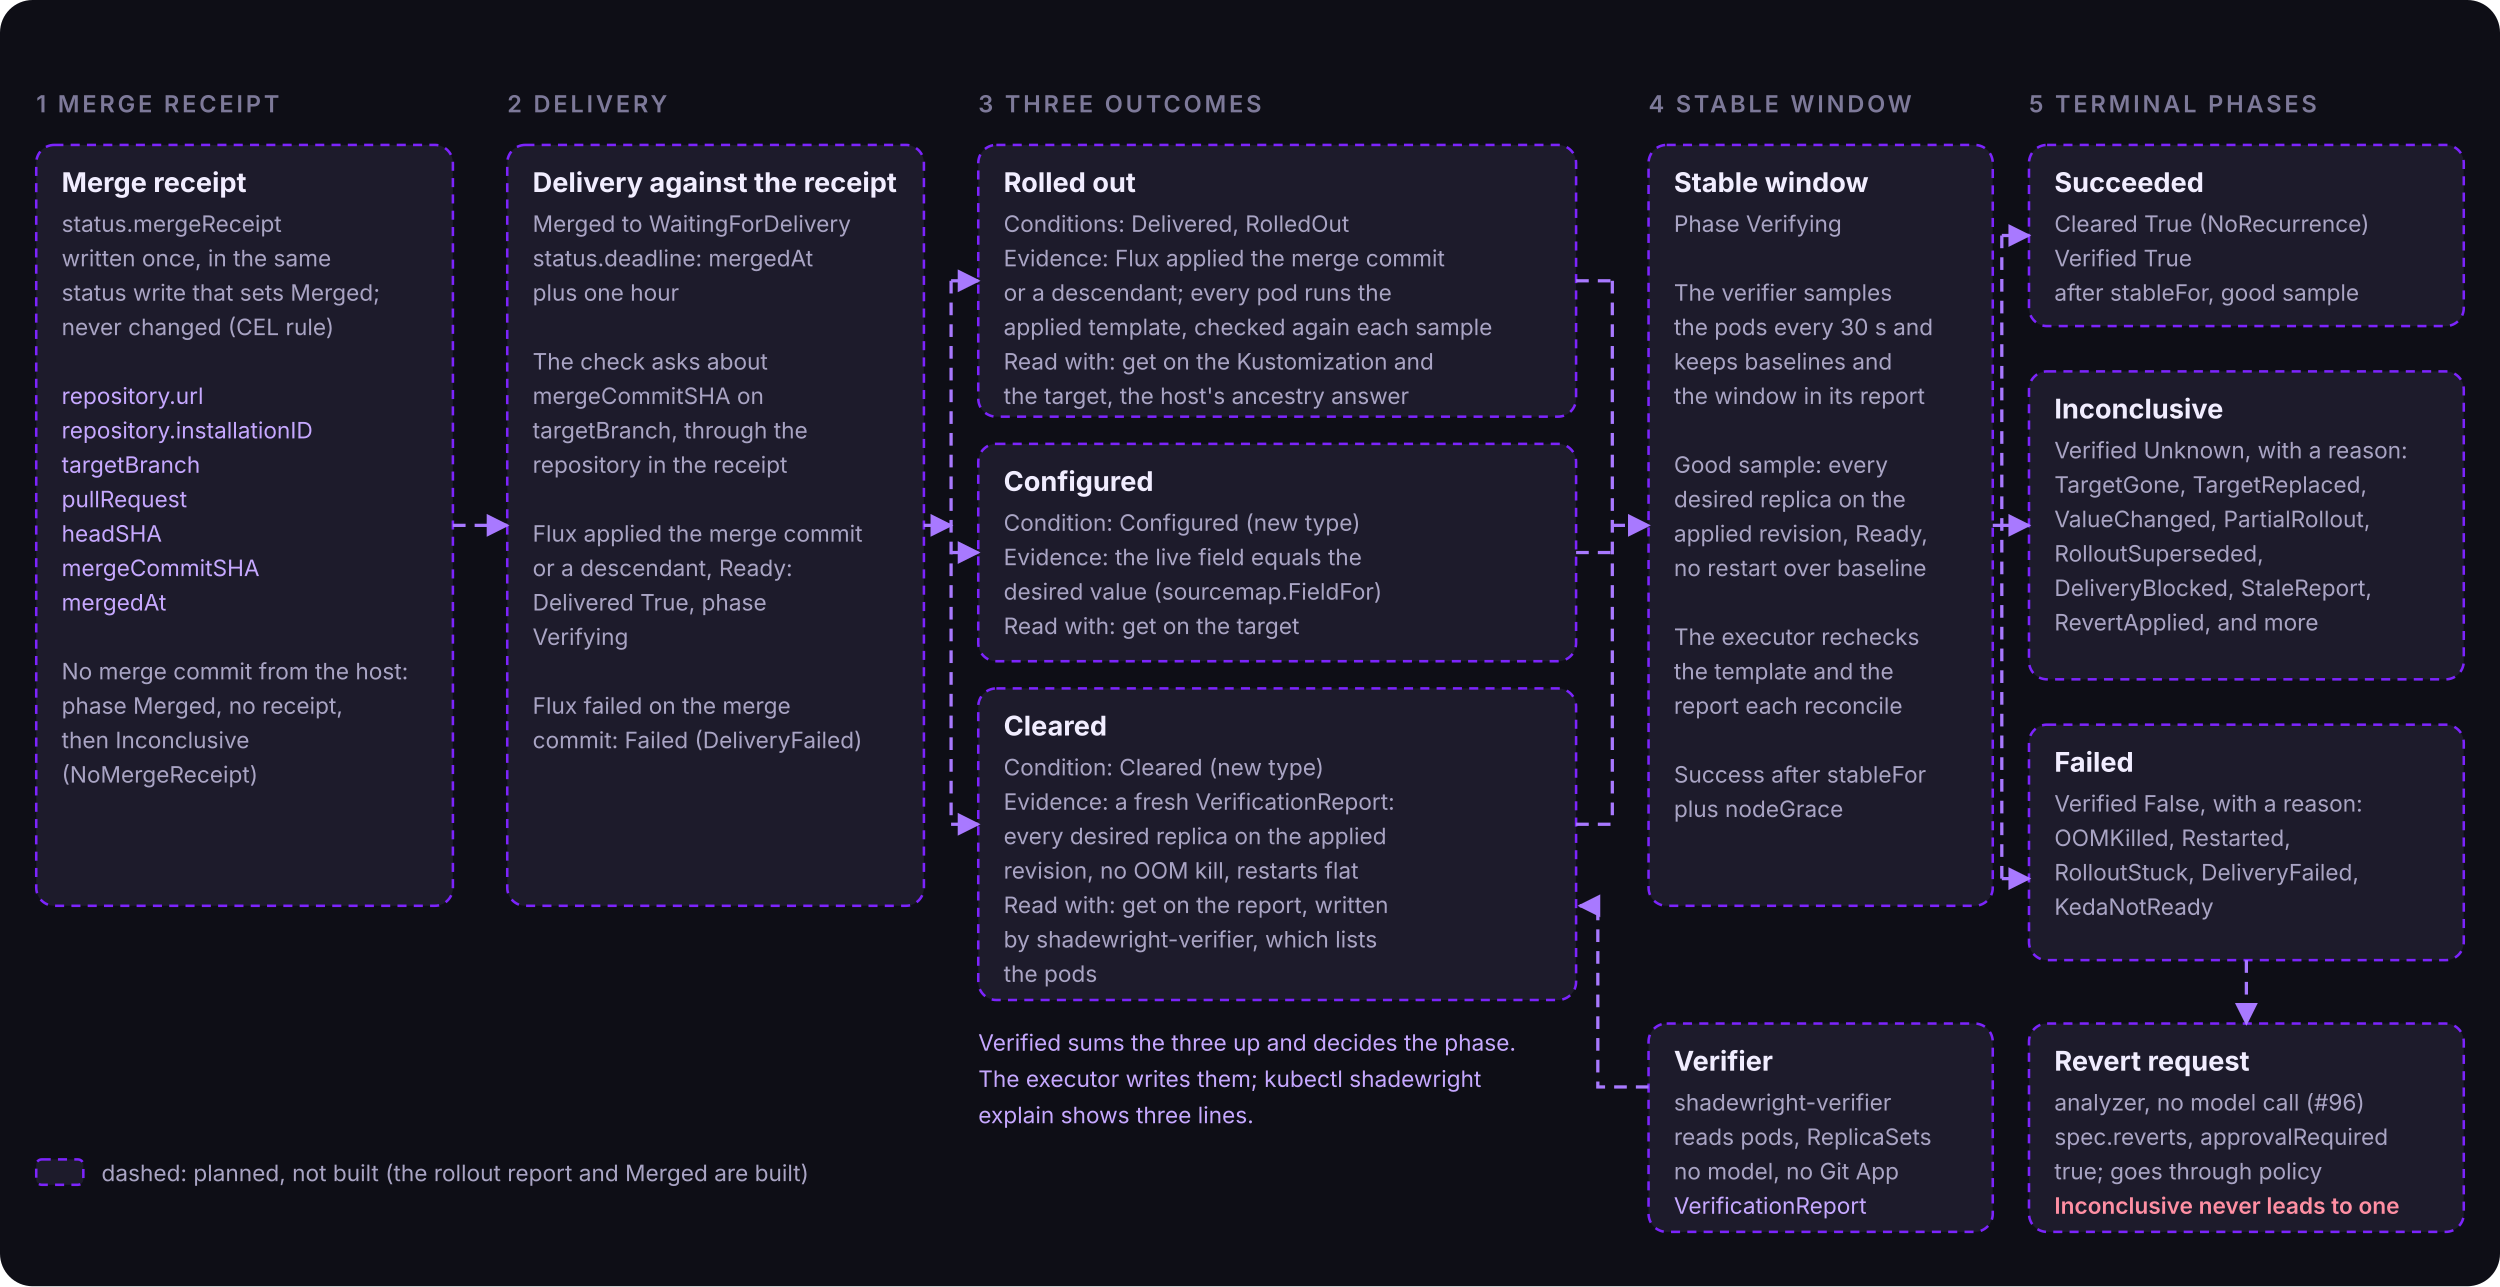
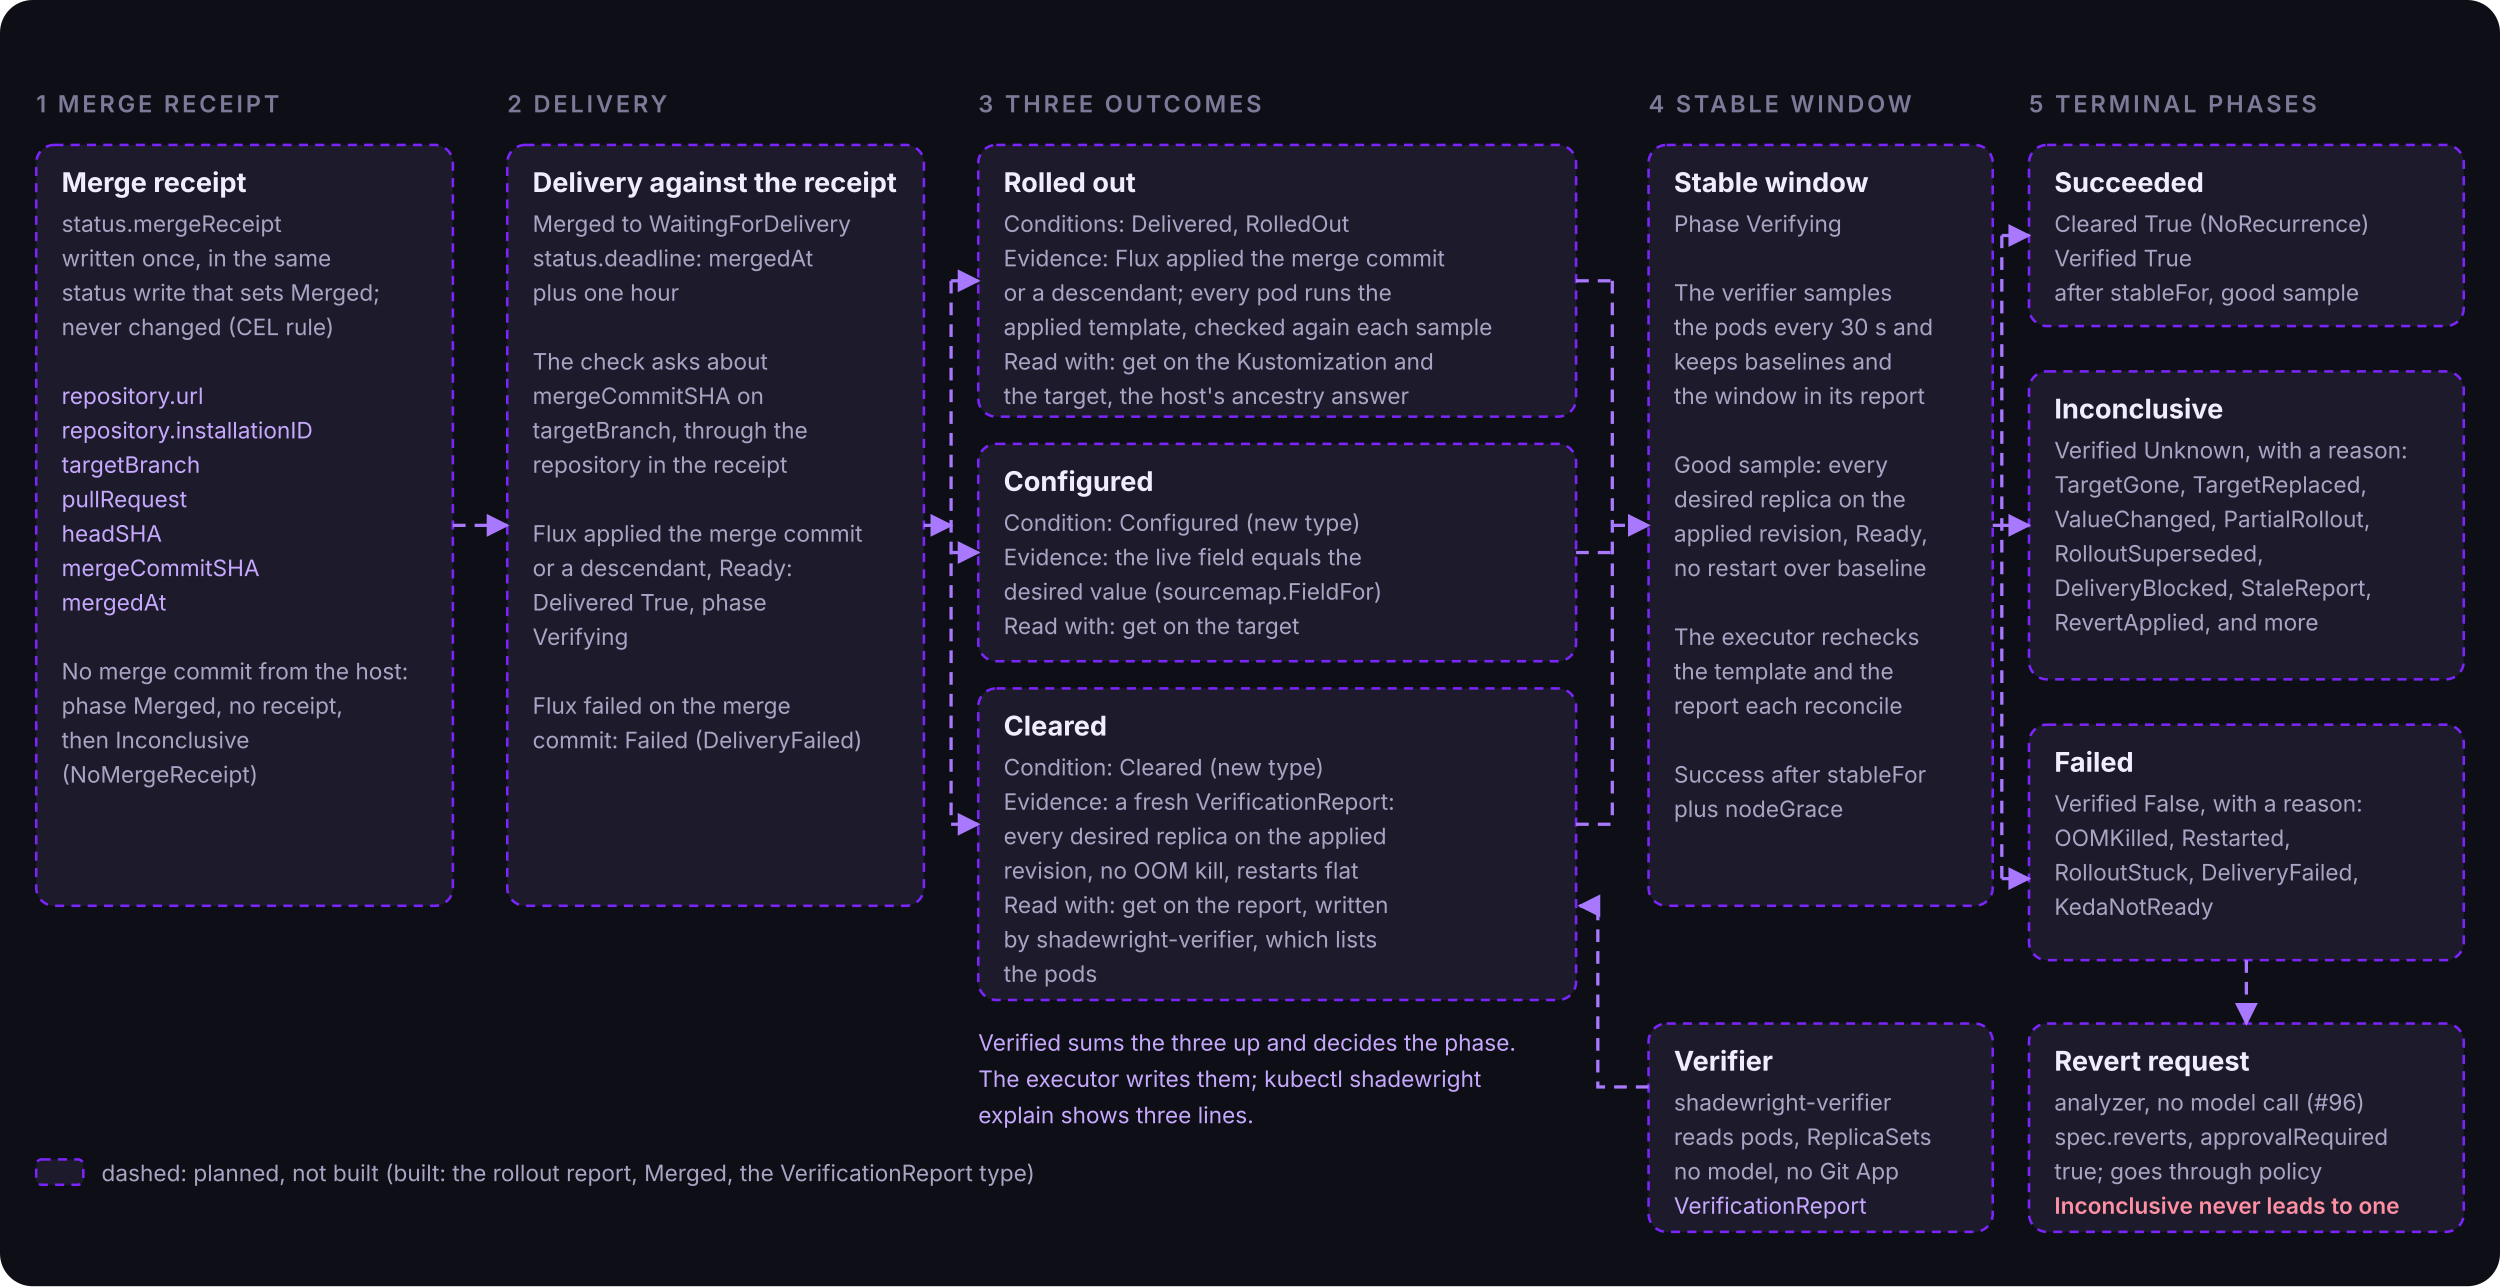
<svg xmlns="http://www.w3.org/2000/svg" viewBox="0 0 1380 710" role="img" aria-labelledby="t d" font-family="Inter, 'Segoe UI', system-ui, -apple-system, sans-serif">
  <defs>
    <marker id="a" viewBox="0 0 10 10" refX="9" refY="5" markerWidth="7" markerHeight="7" orient="auto-start-reverse">
      <path d="M0 0 10 5 0 10z" fill="#a879ff" />
    </marker>
    <style>
.pl{fill:#1d1b2b;stroke:#7c24fc;stroke-width:1.4;stroke-dasharray:5 4}
.lanet{fill:#7d7999;font-size:13px;font-weight:600;letter-spacing:.12em}
.h{fill:#f1edff;font-size:15px;font-weight:650}
.s{fill:#a9a4c4;font-size:12.5px}
.lbl{fill:#c6a8ff;font-size:12.5px}
.no{fill:#ff8fa3;font-size:12.5px;font-weight:600}
.f{stroke:#a879ff;stroke-width:1.8;fill:none;stroke-dasharray:7 5}
</style>
  </defs>
  <rect width="1380" height="710" rx="18" fill="#0e0e16" />
  <text class="lanet" x="20" y="62">1  MERGE RECEIPT</text>
  <text class="lanet" x="280" y="62">2  DELIVERY</text>
  <text class="lanet" x="540" y="62">3  THREE OUTCOMES</text>
  <text class="lanet" x="910" y="62">4  STABLE WINDOW</text>
  <text class="lanet" x="1120" y="62">5  TERMINAL PHASES</text>
  <rect class="pl" x="20" y="80" width="230" height="420" rx="10" />
  <text class="h" x="34" y="106">Merge receipt</text>
  <text class="s" x="34" y="128">status.mergeReceipt</text>
  <text class="s" x="34" y="147">written once, in the same</text>
  <text class="s" x="34" y="166">status write that sets Merged;</text>
  <text class="s" x="34" y="185">never changed (CEL rule)</text>
  <text class="s" x="34" y="204" />
  <text class="lbl" x="34" y="223">repository.url</text>
  <text class="lbl" x="34" y="242">repository.installationID</text>
  <text class="lbl" x="34" y="261">targetBranch</text>
  <text class="lbl" x="34" y="280">pullRequest</text>
  <text class="lbl" x="34" y="299">headSHA</text>
  <text class="lbl" x="34" y="318">mergeCommitSHA</text>
  <text class="lbl" x="34" y="337">mergedAt</text>
  <text class="s" x="34" y="356" />
  <text class="s" x="34" y="375">No merge commit from the host:</text>
  <text class="s" x="34" y="394">phase Merged, no receipt,</text>
  <text class="s" x="34" y="413">then Inconclusive</text>
  <text class="s" x="34" y="432">(NoMergeReceipt)</text>
  <rect class="pl" x="280" y="80" width="230" height="420" rx="10" />
  <text class="h" x="294" y="106">Delivery against the receipt</text>
  <text class="s" x="294" y="128">Merged to WaitingForDelivery</text>
  <text class="s" x="294" y="147">status.deadline: mergedAt</text>
  <text class="s" x="294" y="166">plus one hour</text>
  <text class="s" x="294" y="185" />
  <text class="s" x="294" y="204">The check asks about</text>
  <text class="s" x="294" y="223">mergeCommitSHA on</text>
  <text class="s" x="294" y="242">targetBranch, through the</text>
  <text class="s" x="294" y="261">repository in the receipt</text>
  <text class="s" x="294" y="280" />
  <text class="s" x="294" y="299">Flux applied the merge commit</text>
  <text class="s" x="294" y="318">or a descendant, Ready:</text>
  <text class="s" x="294" y="337">Delivered True, phase</text>
  <text class="s" x="294" y="356">Verifying</text>
  <text class="s" x="294" y="375" />
  <text class="s" x="294" y="394">Flux failed on the merge</text>
  <text class="s" x="294" y="413">commit: Failed (DeliveryFailed)</text>
  <rect class="pl" x="540" y="80" width="330" height="150" rx="10" />
  <text class="h" x="554" y="106">Rolled out</text>
  <text class="s" x="554" y="128">Conditions: Delivered, RolledOut</text>
  <text class="s" x="554" y="147">Evidence: Flux applied the merge commit</text>
  <text class="s" x="554" y="166">or a descendant; every pod runs the</text>
  <text class="s" x="554" y="185">applied template, checked again each sample</text>
  <text class="s" x="554" y="204">Read with: get on the Kustomization and</text>
  <text class="s" x="554" y="223">the target, the host's ancestry answer</text>
  <rect class="pl" x="540" y="245" width="330" height="120" rx="10" />
  <text class="h" x="554" y="271">Configured</text>
  <text class="s" x="554" y="293">Condition: Configured (new type)</text>
  <text class="s" x="554" y="312">Evidence: the live field equals the</text>
  <text class="s" x="554" y="331">desired value (sourcemap.FieldFor)</text>
  <text class="s" x="554" y="350">Read with: get on the target</text>
  <rect class="pl" x="540" y="380" width="330" height="172" rx="10" />
  <text class="h" x="554" y="406">Cleared</text>
  <text class="s" x="554" y="428">Condition: Cleared (new type)</text>
  <text class="s" x="554" y="447">Evidence: a fresh VerificationReport:</text>
  <text class="s" x="554" y="466">every desired replica on the applied</text>
  <text class="s" x="554" y="485">revision, no OOM kill, restarts flat</text>
  <text class="s" x="554" y="504">Read with: get on the report, written</text>
  <text class="s" x="554" y="523">by shadewright-verifier, which lists</text>
  <text class="s" x="554" y="542">the pods</text>
  <text class="lbl" x="540" y="580">Verified sums the three up and decides the phase.</text>
  <text class="lbl" x="540" y="600">The executor writes them; kubectl shadewright</text>
  <text class="lbl" x="540" y="620">explain shows three lines.</text>
  <rect class="pl" x="910" y="80" width="190" height="420" rx="10" />
  <text class="h" x="924" y="106">Stable window</text>
  <text class="s" x="924" y="128">Phase Verifying</text>
  <text class="s" x="924" y="147" />
  <text class="s" x="924" y="166">The verifier samples</text>
  <text class="s" x="924" y="185">the pods every 30 s and</text>
  <text class="s" x="924" y="204">keeps baselines and</text>
  <text class="s" x="924" y="223">the window in its report</text>
  <text class="s" x="924" y="242" />
  <text class="s" x="924" y="261">Good sample: every</text>
  <text class="s" x="924" y="280">desired replica on the</text>
  <text class="s" x="924" y="299">applied revision, Ready,</text>
  <text class="s" x="924" y="318">no restart over baseline</text>
  <text class="s" x="924" y="337" />
  <text class="s" x="924" y="356">The executor rechecks</text>
  <text class="s" x="924" y="375">the template and the</text>
  <text class="s" x="924" y="394">report each reconcile</text>
  <text class="s" x="924" y="413" />
  <text class="s" x="924" y="432">Success after stableFor</text>
  <text class="s" x="924" y="451">plus nodeGrace</text>
  <rect class="pl" x="1120" y="80" width="240" height="100" rx="10" />
  <text class="h" x="1134" y="106">Succeeded</text>
  <text class="s" x="1134" y="128">Cleared True (NoRecurrence)</text>
  <text class="s" x="1134" y="147">Verified True</text>
  <text class="s" x="1134" y="166">after stableFor, good sample</text>
  <rect class="pl" x="1120" y="205" width="240" height="170" rx="10" />
  <text class="h" x="1134" y="231">Inconclusive</text>
  <text class="s" x="1134" y="253">Verified Unknown, with a reason:</text>
  <text class="s" x="1134" y="272">TargetGone, TargetReplaced,</text>
  <text class="s" x="1134" y="291">ValueChanged, PartialRollout,</text>
  <text class="s" x="1134" y="310">RolloutSuperseded,</text>
  <text class="s" x="1134" y="329">DeliveryBlocked, StaleReport,</text>
  <text class="s" x="1134" y="348">RevertApplied, and more</text>
  <rect class="pl" x="1120" y="400" width="240" height="130" rx="10" />
  <text class="h" x="1134" y="426">Failed</text>
  <text class="s" x="1134" y="448">Verified False, with a reason:</text>
  <text class="s" x="1134" y="467">OOMKilled, Restarted,</text>
  <text class="s" x="1134" y="486">RolloutStuck, DeliveryFailed,</text>
  <text class="s" x="1134" y="505">KedaNotReady</text>
  <rect class="pl" x="1120" y="565" width="240" height="115" rx="10" />
  <text class="h" x="1134" y="591">Revert request</text>
  <text class="s" x="1134" y="613">analyzer, no model call (#96)</text>
  <text class="s" x="1134" y="632">spec.reverts, approvalRequired</text>
  <text class="s" x="1134" y="651">true; goes through policy</text>
  <text class="no" x="1134" y="670">Inconclusive never leads to one</text>
  <path class="f" d="M250 290H280" marker-end="url(#a)" />
  <path class="f" d="M510 290H525" marker-end="url(#a)" />
  <path class="f" d="M525 155V455" />
  <path class="f" d="M525 155H540" marker-end="url(#a)" />
  <path class="f" d="M525 305H540" marker-end="url(#a)" />
  <path class="f" d="M525 455H540" marker-end="url(#a)" />
  <path class="f" d="M870 155H890M870 305H890M870 455H890" />
  <path class="f" d="M890 155V455" />
  <path class="f" d="M890 290H910" marker-end="url(#a)" />
  <path class="f" d="M1100 290H1105" />
  <path class="f" d="M1105 130V485" />
  <path class="f" d="M1105 130H1120" marker-end="url(#a)" />
  <path class="f" d="M1105 290H1120" marker-end="url(#a)" />
  <path class="f" d="M1105 485H1120" marker-end="url(#a)" />
  <path class="f" d="M1240 530V565" marker-end="url(#a)" />
  <rect class="pl" x="910" y="565" width="190" height="115" rx="10" />
  <text class="h" x="924" y="591">Verifier</text>
  <text class="s" x="924" y="613">shadewright-verifier</text>
  <text class="s" x="924" y="632">reads pods, ReplicaSets</text>
  <text class="s" x="924" y="651">no model, no Git App</text>
  <text class="lbl" x="924" y="670">VerificationReport</text>
  <path class="f" d="M910 600H882V500H872" marker-end="url(#a)" />
  <rect class="pl" x="20" y="640" width="26" height="14" rx="3" />
-   <text class="s" x="56" y="652">dashed: planned, not built (the rollout report and Merged are built)</text>
+   <text class="s" x="56" y="652">dashed: planned, not built (built: the rollout report, Merged, the VerificationReport type)</text>
</svg>
